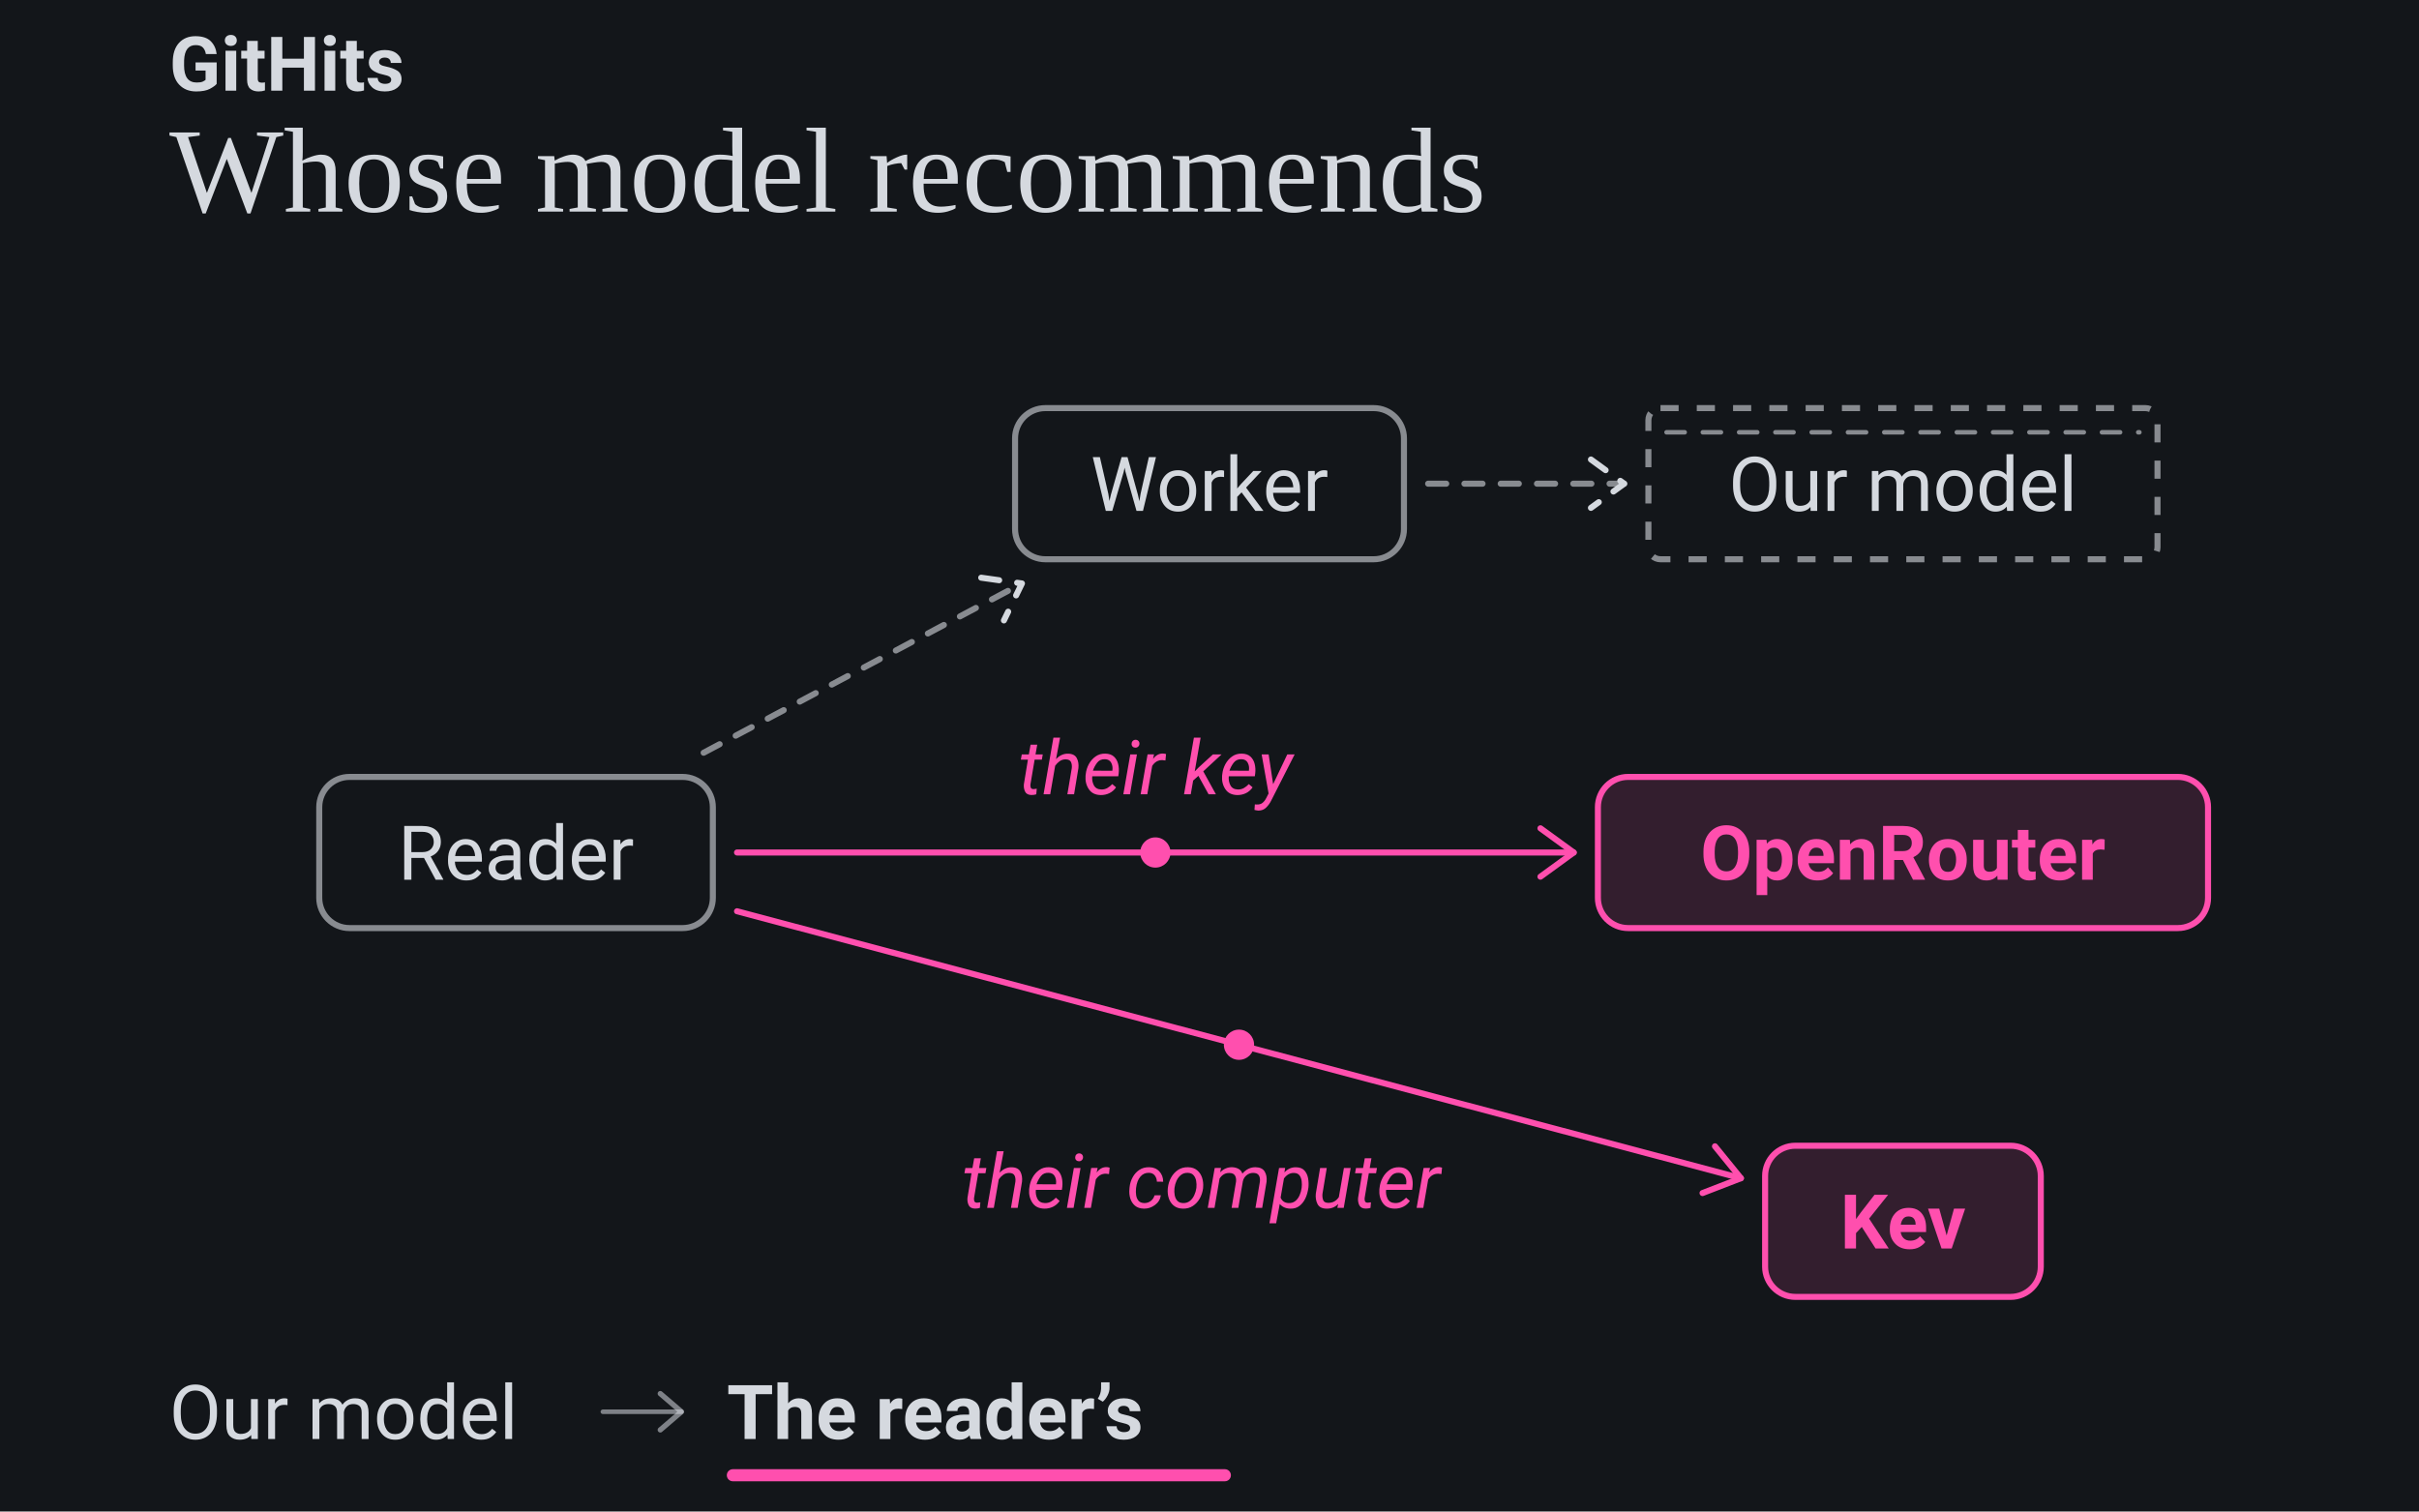
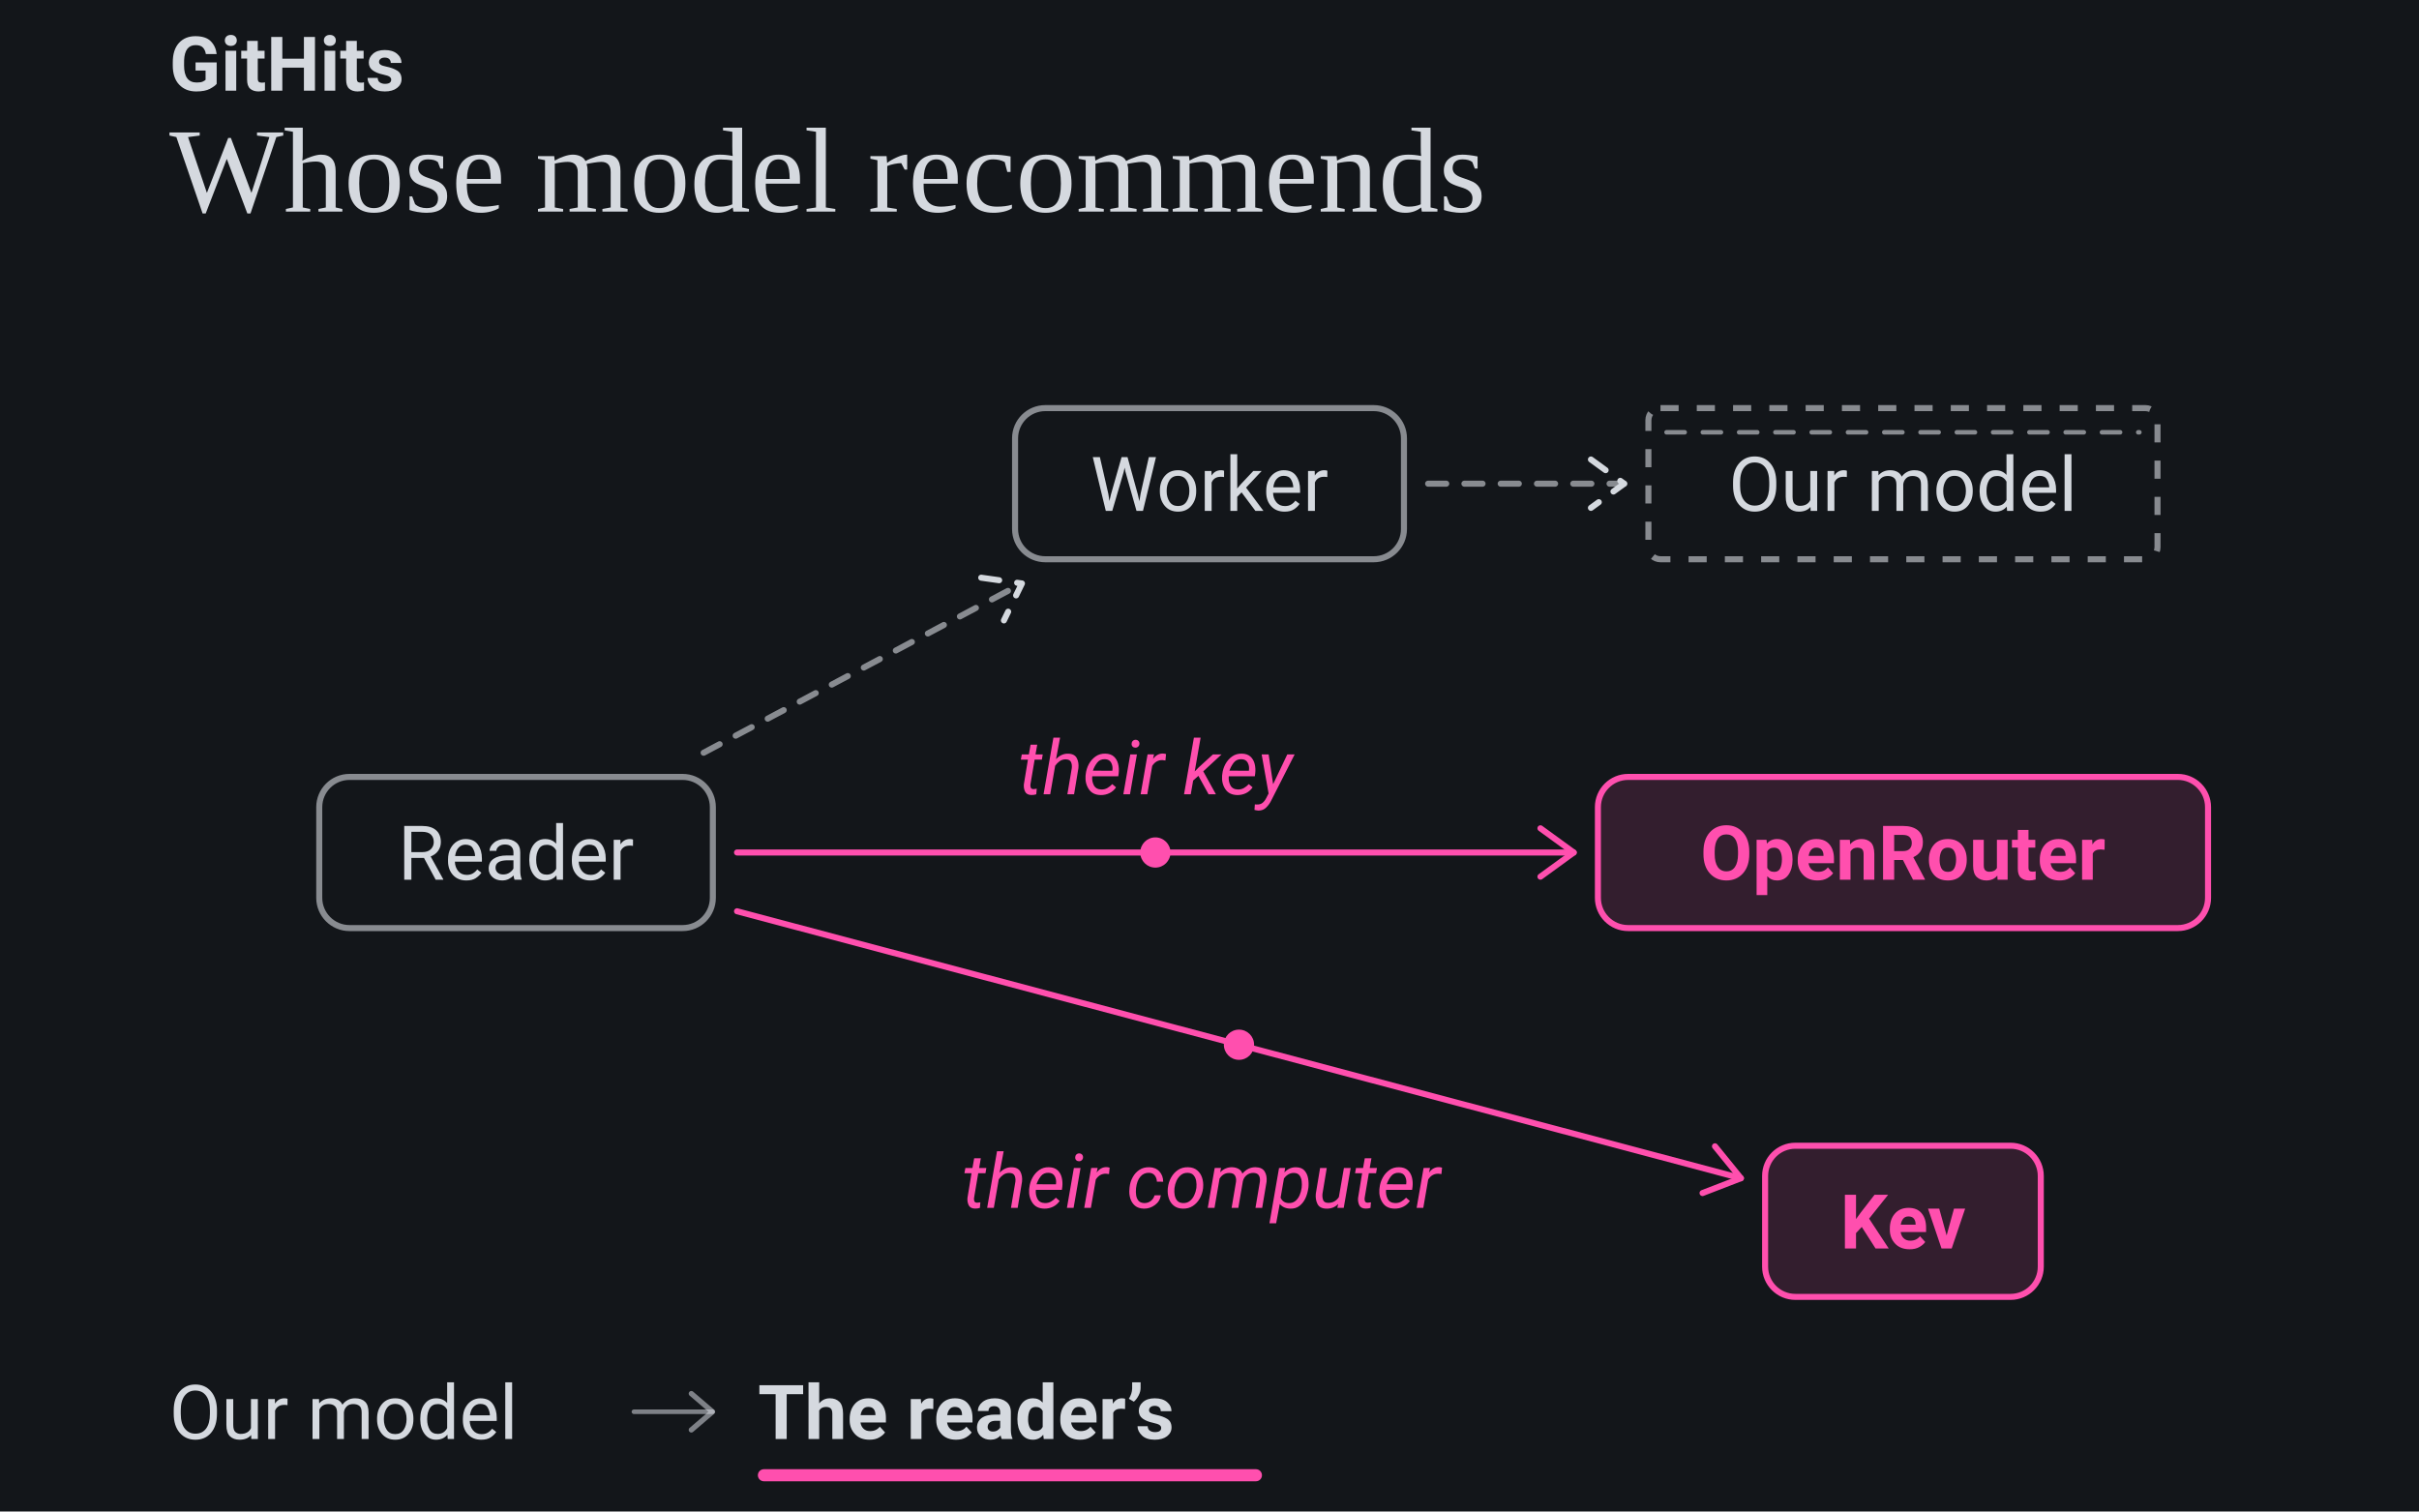
<svg xmlns="http://www.w3.org/2000/svg" viewBox="0 0 800 500">
  <rect width="800" height="500" fill="#13161A" />
  <text x="56" y="30" font-family="system-ui, -apple-system, 'Segoe UI', Roboto, 'Helvetica Neue', Arial, sans-serif" font-size="25" fill="#D5D9DF" text-anchor="start" font-weight="600">GitHits</text>
  <text x="56" y="70" font-family="Georgia, 'Iowan Old Style', 'Times New Roman', serif" font-size="40" fill="#D5D9DF" text-anchor="start">Whose model recommends</text>
  <g stroke-dasharray="6 6">
    <animate attributeName="opacity" values="1;0.12" keyTimes="0;0.5" calcMode="discrete" dur="6.4s" repeatCount="indefinite" />
    <animate attributeName="stroke-dasharray" values="none;6 6" keyTimes="0;0.5" calcMode="discrete" dur="6.4s" repeatCount="indefinite" />
    <line x1="232.7" y1="249" x2="337.97" y2="193" stroke="#D5D9DF" stroke-opacity="0.6" stroke-width="2" stroke-linecap="round" />
    <circle cx="285.33" cy="221" r="5" fill="#D5D9DF" opacity="0">
      <animateMotion path="M-52.63 28 L52.63 -28" dur="1.8s" begin="-0.9s" repeatCount="indefinite" />
      <animate attributeName="opacity" values="1;0" keyTimes="0;0.5" calcMode="discrete" dur="6.4s" repeatCount="indefinite" />
    </circle>
    <path d="M324.5 191.1 L337.97 193 L332.01 205.23" fill="none" stroke="#D5D9DF" stroke-width="2" stroke-linecap="round" stroke-linejoin="round" />
  </g>
  <g stroke-dasharray="6 6">
    <animate attributeName="opacity" values="1;0.12" keyTimes="0;0.5" calcMode="discrete" dur="6.4s" repeatCount="indefinite" />
    <animate attributeName="stroke-dasharray" values="none;6 6" keyTimes="0;0.5" calcMode="discrete" dur="6.4s" repeatCount="indefinite" />
    <line x1="472.3" y1="160" x2="537.15" y2="160" stroke="#D5D9DF" stroke-opacity="0.6" stroke-width="2" stroke-linecap="round" />
    <circle cx="504.73" cy="160" r="5" fill="#D5D9DF" opacity="0">
      <animateMotion path="M-32.42 0 L32.42 0" dur="1.8s" begin="-0.9s" repeatCount="indefinite" />
      <animate attributeName="opacity" values="1;0" keyTimes="0;0.5" calcMode="discrete" dur="6.4s" repeatCount="indefinite" />
    </circle>
    <path d="M526.15 152 L537.15 160 L526.15 168" fill="none" stroke="#D5D9DF" stroke-width="2" stroke-linecap="round" stroke-linejoin="round" />
  </g>
  <g>
    <animate attributeName="opacity" values="0.12;1" keyTimes="0;0.5" calcMode="discrete" dur="6.4s" repeatCount="indefinite" />
    <animate attributeName="stroke-dasharray" values="6 6;none" keyTimes="0;0.5" calcMode="discrete" dur="6.4s" repeatCount="indefinite" />
    <line x1="243.75" y1="282" x2="520.45" y2="282" stroke="#FF4FAE" stroke-opacity="1" stroke-width="2" stroke-linecap="round" />
    <circle cx="382.1" cy="282" r="5" fill="#FF4FAE">
      <animateMotion path="M-138.35 0 L138.35 0" dur="1.8s" begin="-0.9s" repeatCount="indefinite" />
      <animate attributeName="opacity" values="0;1" keyTimes="0;0.5" calcMode="discrete" dur="6.4s" repeatCount="indefinite" />
    </circle>
    <path d="M509.45 274 L520.45 282 L509.45 290" fill="none" stroke="#FF4FAE" stroke-width="2" stroke-linecap="round" stroke-linejoin="round" />
    <text x="382.1" y="262.75" font-family="system-ui, -apple-system, 'Segoe UI', Roboto, 'Helvetica Neue', Arial, sans-serif" font-size="25" fill="#FF4FAE" text-anchor="middle" font-style="italic">their key</text>
  </g>
  <g>
    <animate attributeName="opacity" values="0.12;1" keyTimes="0;0.5" calcMode="discrete" dur="6.4s" repeatCount="indefinite" />
    <animate attributeName="stroke-dasharray" values="6 6;none" keyTimes="0;0.5" calcMode="discrete" dur="6.4s" repeatCount="indefinite" />
    <line x1="243.75" y1="301.44" x2="575.75" y2="389.75" stroke="#FF4FAE" stroke-opacity="1" stroke-width="2" stroke-linecap="round" />
    <circle cx="409.75" cy="345.59" r="5" fill="#FF4FAE">
      <animateMotion path="M-166 -44.15 L166 44.15" dur="1.8s" begin="-0.9s" repeatCount="indefinite" />
      <animate attributeName="opacity" values="0;1" keyTimes="0;0.5" calcMode="discrete" dur="6.4s" repeatCount="indefinite" />
    </circle>
    <path d="M567.17 379.19 L575.75 389.75 L563.06 394.65" fill="none" stroke="#FF4FAE" stroke-width="2" stroke-linecap="round" stroke-linejoin="round" />
    <text x="397.23" y="399.56" font-family="system-ui, -apple-system, 'Segoe UI', Roboto, 'Helvetica Neue', Arial, sans-serif" font-size="25" fill="#FF4FAE" text-anchor="middle" font-style="italic">their computer</text>
  </g>
  <g>
    <rect x="105.58" y="257" width="130.17" height="50" rx="10" fill="none" stroke="#D5D9DF" stroke-opacity="0.6" stroke-width="2" />
    <text x="170.67" y="291" font-family="system-ui, -apple-system, 'Segoe UI', Roboto, 'Helvetica Neue', Arial, sans-serif" font-size="25" fill="#D5D9DF" text-anchor="middle">Reader</text>
  </g>
  <g>
    <rect x="335.7" y="135" width="128.61" height="50" rx="10" fill="none" stroke="#D5D9DF" stroke-opacity="0.6" stroke-width="2" />
    <text x="400" y="169" font-family="system-ui, -apple-system, 'Segoe UI', Roboto, 'Helvetica Neue', Arial, sans-serif" font-size="25" fill="#D5D9DF" text-anchor="middle">Worker</text>
  </g>
  <g stroke-dasharray="6 6">
    <animate attributeName="opacity" values="1;0.12" keyTimes="0;0.5" calcMode="discrete" dur="6.4s" repeatCount="indefinite" />
    <animate attributeName="stroke-dasharray" values="none;6 6" keyTimes="0;0.5" calcMode="discrete" dur="6.4s" repeatCount="indefinite" />
    <rect x="545.15" y="135" width="168.37" height="50" rx="4" fill="none" stroke="#D5D9DF" stroke-opacity="0.6" stroke-width="2" />
    <line x1="551.15" y1="143" x2="707.52" y2="143" stroke="#D5D9DF" stroke-opacity="0.6" stroke-width="1.5" stroke-linecap="round" />
    <text x="629.33" y="169" font-family="system-ui, -apple-system, 'Segoe UI', Roboto, 'Helvetica Neue', Arial, sans-serif" font-size="25" fill="#D5D9DF" text-anchor="middle">Our model</text>
  </g>
  <g>
    <animate attributeName="opacity" values="0.12;1" keyTimes="0;0.5" calcMode="discrete" dur="6.4s" repeatCount="indefinite" />
    <animate attributeName="stroke-dasharray" values="6 6;none" keyTimes="0;0.5" calcMode="discrete" dur="6.4s" repeatCount="indefinite" />
    <rect x="528.45" y="257" width="201.78" height="50" rx="10" fill="#FF4FAE" fill-opacity="0.14" stroke="#FF4FAE" stroke-opacity="1" stroke-width="2" />
    <text x="629.33" y="291" font-family="system-ui, -apple-system, 'Segoe UI', Roboto, 'Helvetica Neue', Arial, sans-serif" font-size="25" fill="#FF4FAE" text-anchor="middle" font-weight="600">OpenRouter</text>
  </g>
  <g>
    <animate attributeName="opacity" values="0.12;1" keyTimes="0;0.5" calcMode="discrete" dur="6.4s" repeatCount="indefinite" />
    <animate attributeName="stroke-dasharray" values="6 6;none" keyTimes="0;0.5" calcMode="discrete" dur="6.4s" repeatCount="indefinite" />
    <rect x="583.75" y="379" width="91.17" height="50" rx="10" fill="#FF4FAE" fill-opacity="0.14" stroke="#FF4FAE" stroke-opacity="1" stroke-width="2" />
    <text x="629.33" y="413" font-family="system-ui, -apple-system, 'Segoe UI', Roboto, 'Helvetica Neue', Arial, sans-serif" font-size="25" fill="#FF4FAE" text-anchor="middle" font-weight="600">Kev</text>
  </g>
-   <text x="56" y="476" font-family="system-ui, -apple-system, 'Segoe UI', Roboto, 'Helvetica Neue', Arial, sans-serif" font-size="25" fill="#D5D9DF" text-anchor="start">Our model</text>
-   <line x1="199.37" y1="467" x2="225.37" y2="467" stroke="#D5D9DF" stroke-opacity="0.55" stroke-width="1.5" stroke-linecap="round" />
-   <path d="M218.37 461 L225.37 467 L218.37 473" fill="none" stroke="#D5D9DF" stroke-opacity="0.55" stroke-width="1.75" stroke-linecap="round" stroke-linejoin="round" />
-   <text x="240.37" y="476" font-family="system-ui, -apple-system, 'Segoe UI', Roboto, 'Helvetica Neue', Arial, sans-serif" font-size="25" fill="#D5D9DF" text-anchor="start" font-weight="600">The reader’s</text>
-   <rect x="240.37" y="486" width="166.71" height="4" rx="2" fill="#FF4FAE">
-     <animate attributeName="x" values="56;240.37" keyTimes="0;0.5" calcMode="discrete" dur="6.4s" repeatCount="indefinite" />
-     <animate attributeName="width" values="128.37;166.71" keyTimes="0;0.5" calcMode="discrete" dur="6.4s" repeatCount="indefinite" />
+   <text x="56" y="476" font-family="system-ui, -apple-system, 'Segoe UI', Roboto, 'Helvetica Neue', Arial, sans-serif" font-size="25" fill="#D5D9DF" text-anchor="start">Our model<animate attributeName="font-weight" values="600;400" keyTimes="0;0.5" calcMode="discrete" dur="6.4s" repeatCount="indefinite" />
+   </text>
+   <line x1="209.64" y1="467" x2="235.64" y2="467" stroke="#D5D9DF" stroke-opacity="0.55" stroke-width="1.5" stroke-linecap="round" />
+   <path d="M228.64 461 L235.64 467 L228.64 473" fill="none" stroke="#D5D9DF" stroke-opacity="0.55" stroke-width="1.75" stroke-linecap="round" stroke-linejoin="round" />
+   <text x="250.64" y="476" font-family="system-ui, -apple-system, 'Segoe UI', Roboto, 'Helvetica Neue', Arial, sans-serif" font-size="25" fill="#D5D9DF" text-anchor="start" font-weight="600">The reader’s<animate attributeName="font-weight" values="400;600" keyTimes="0;0.5" calcMode="discrete" dur="6.4s" repeatCount="indefinite" />
+   </text>
+   <rect x="250.64" y="486" width="166.71" height="4" rx="2" fill="#FF4FAE">
+     <animate attributeName="x" values="56;250.64" keyTimes="0;0.5" calcMode="discrete" dur="6.4s" repeatCount="indefinite" />
+     <animate attributeName="width" values="138.64;166.71" keyTimes="0;0.5" calcMode="discrete" dur="6.4s" repeatCount="indefinite" />
  </rect>
</svg>
